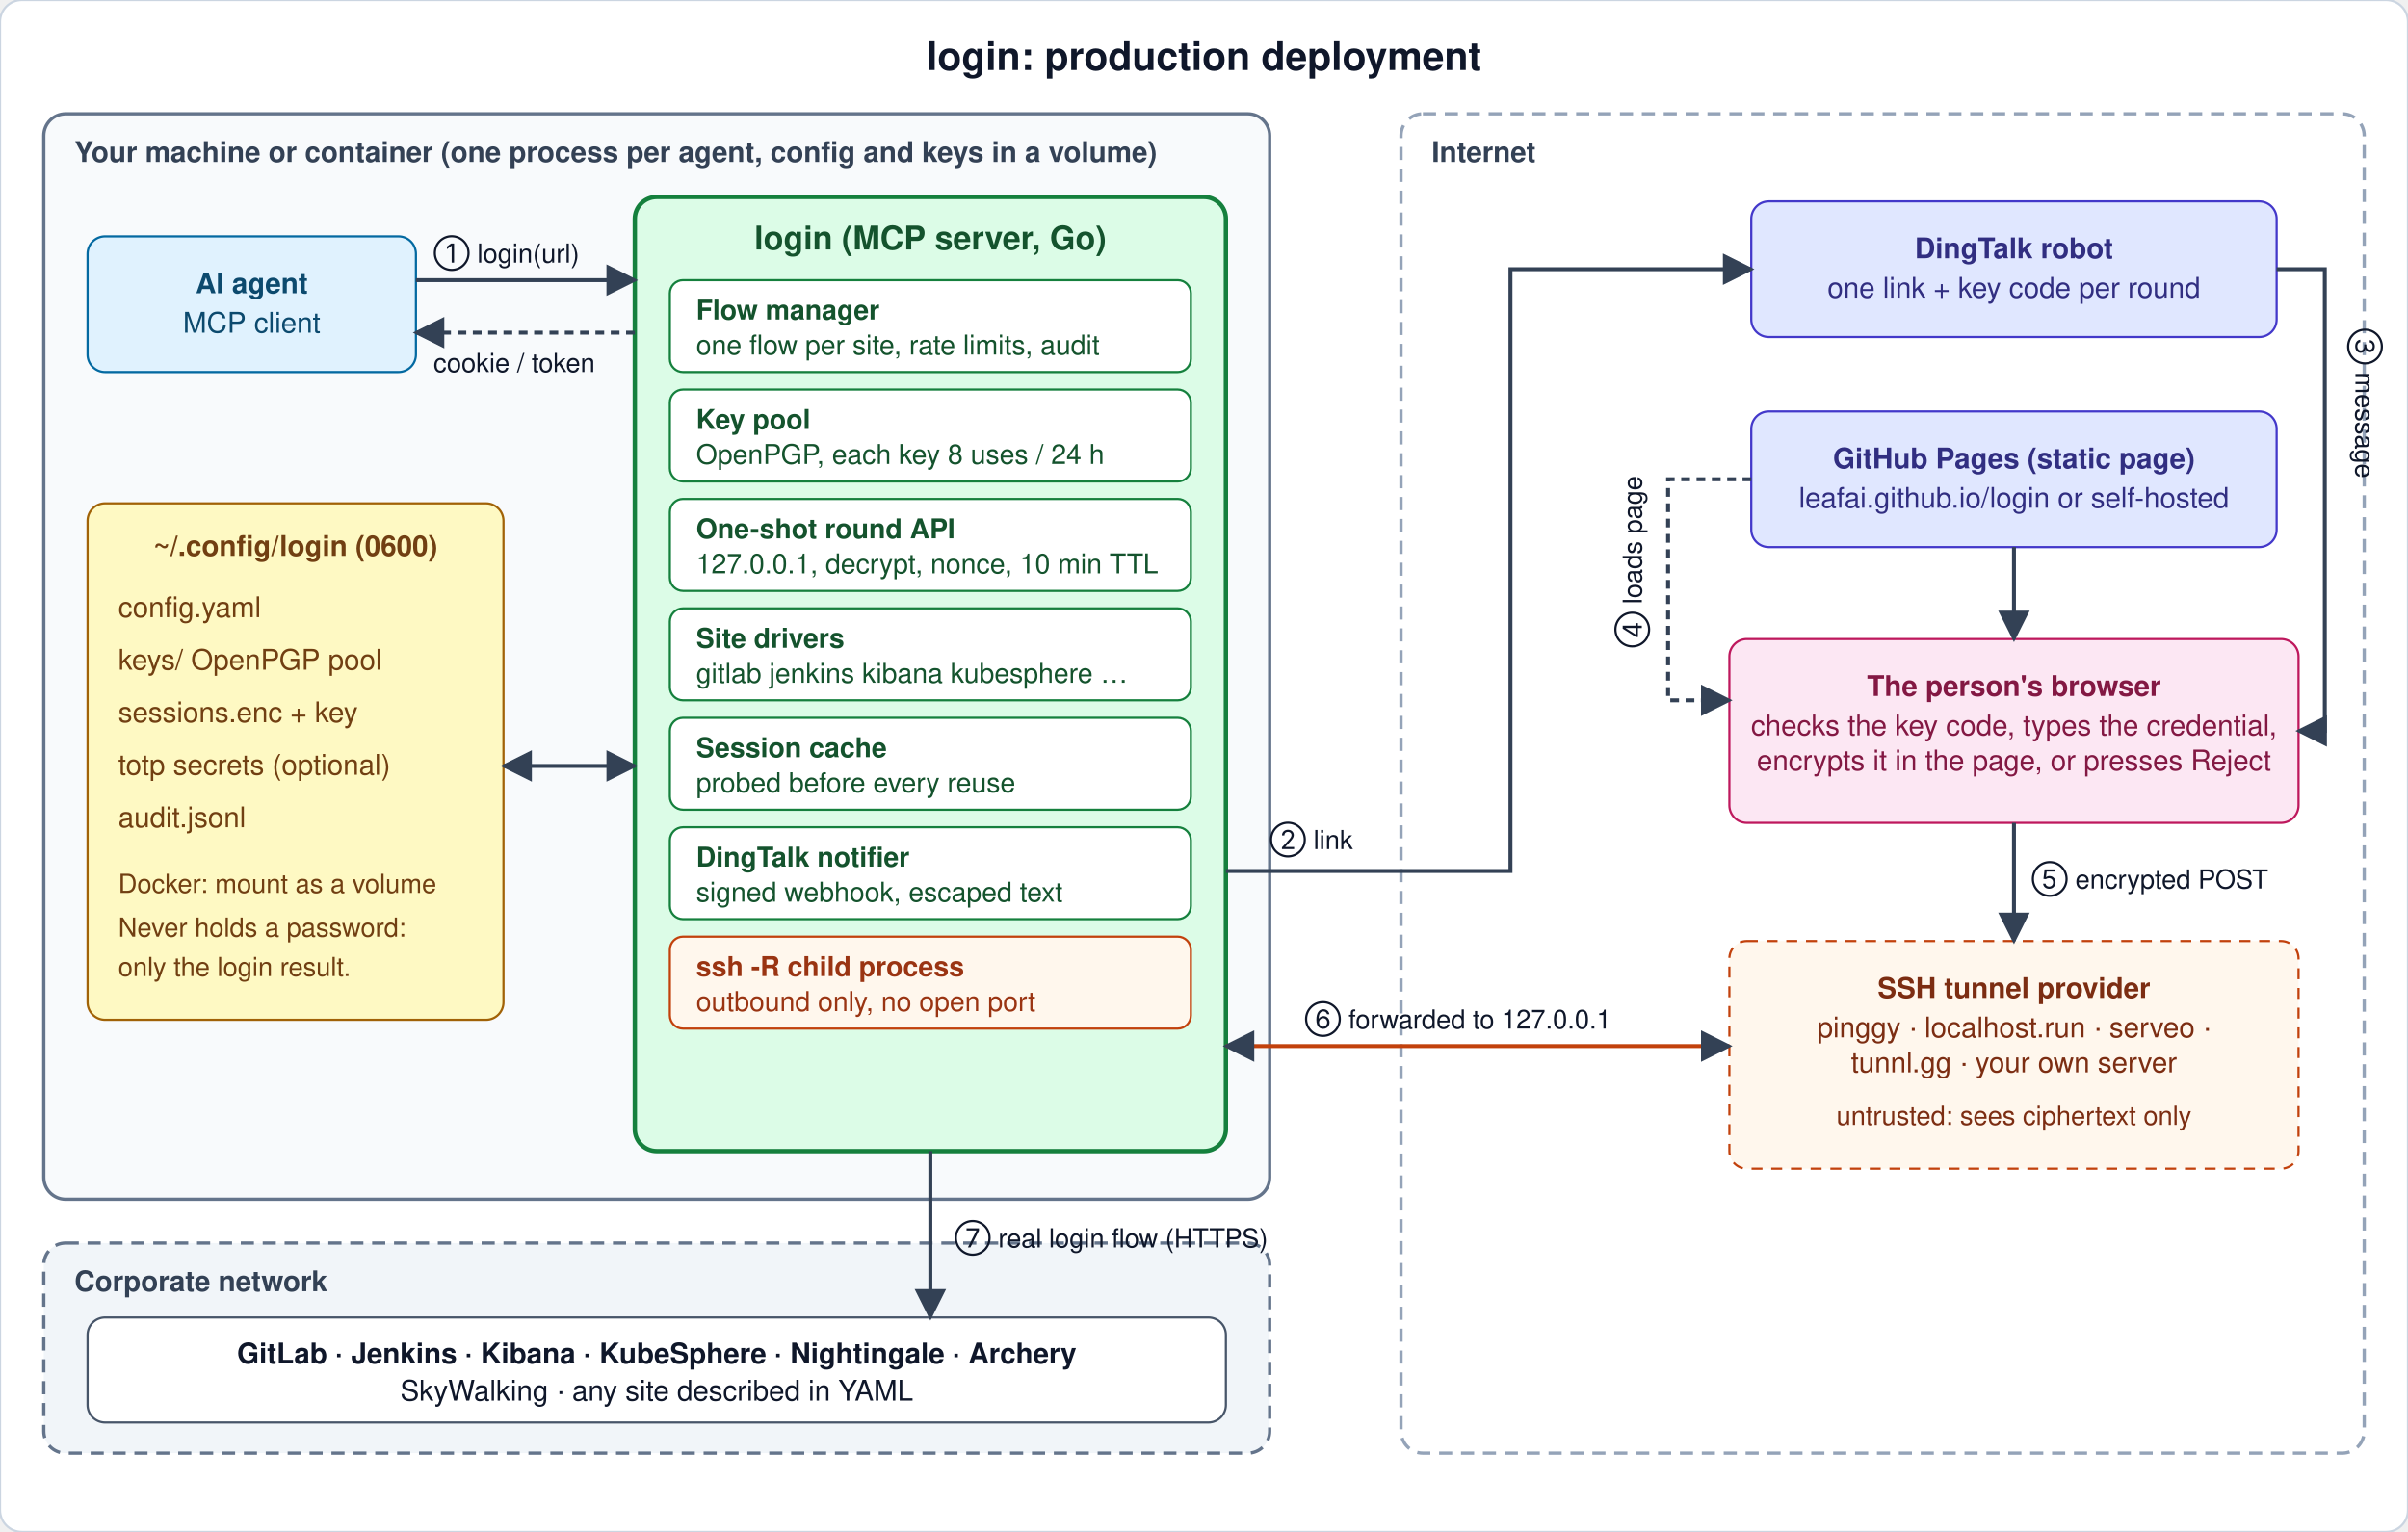
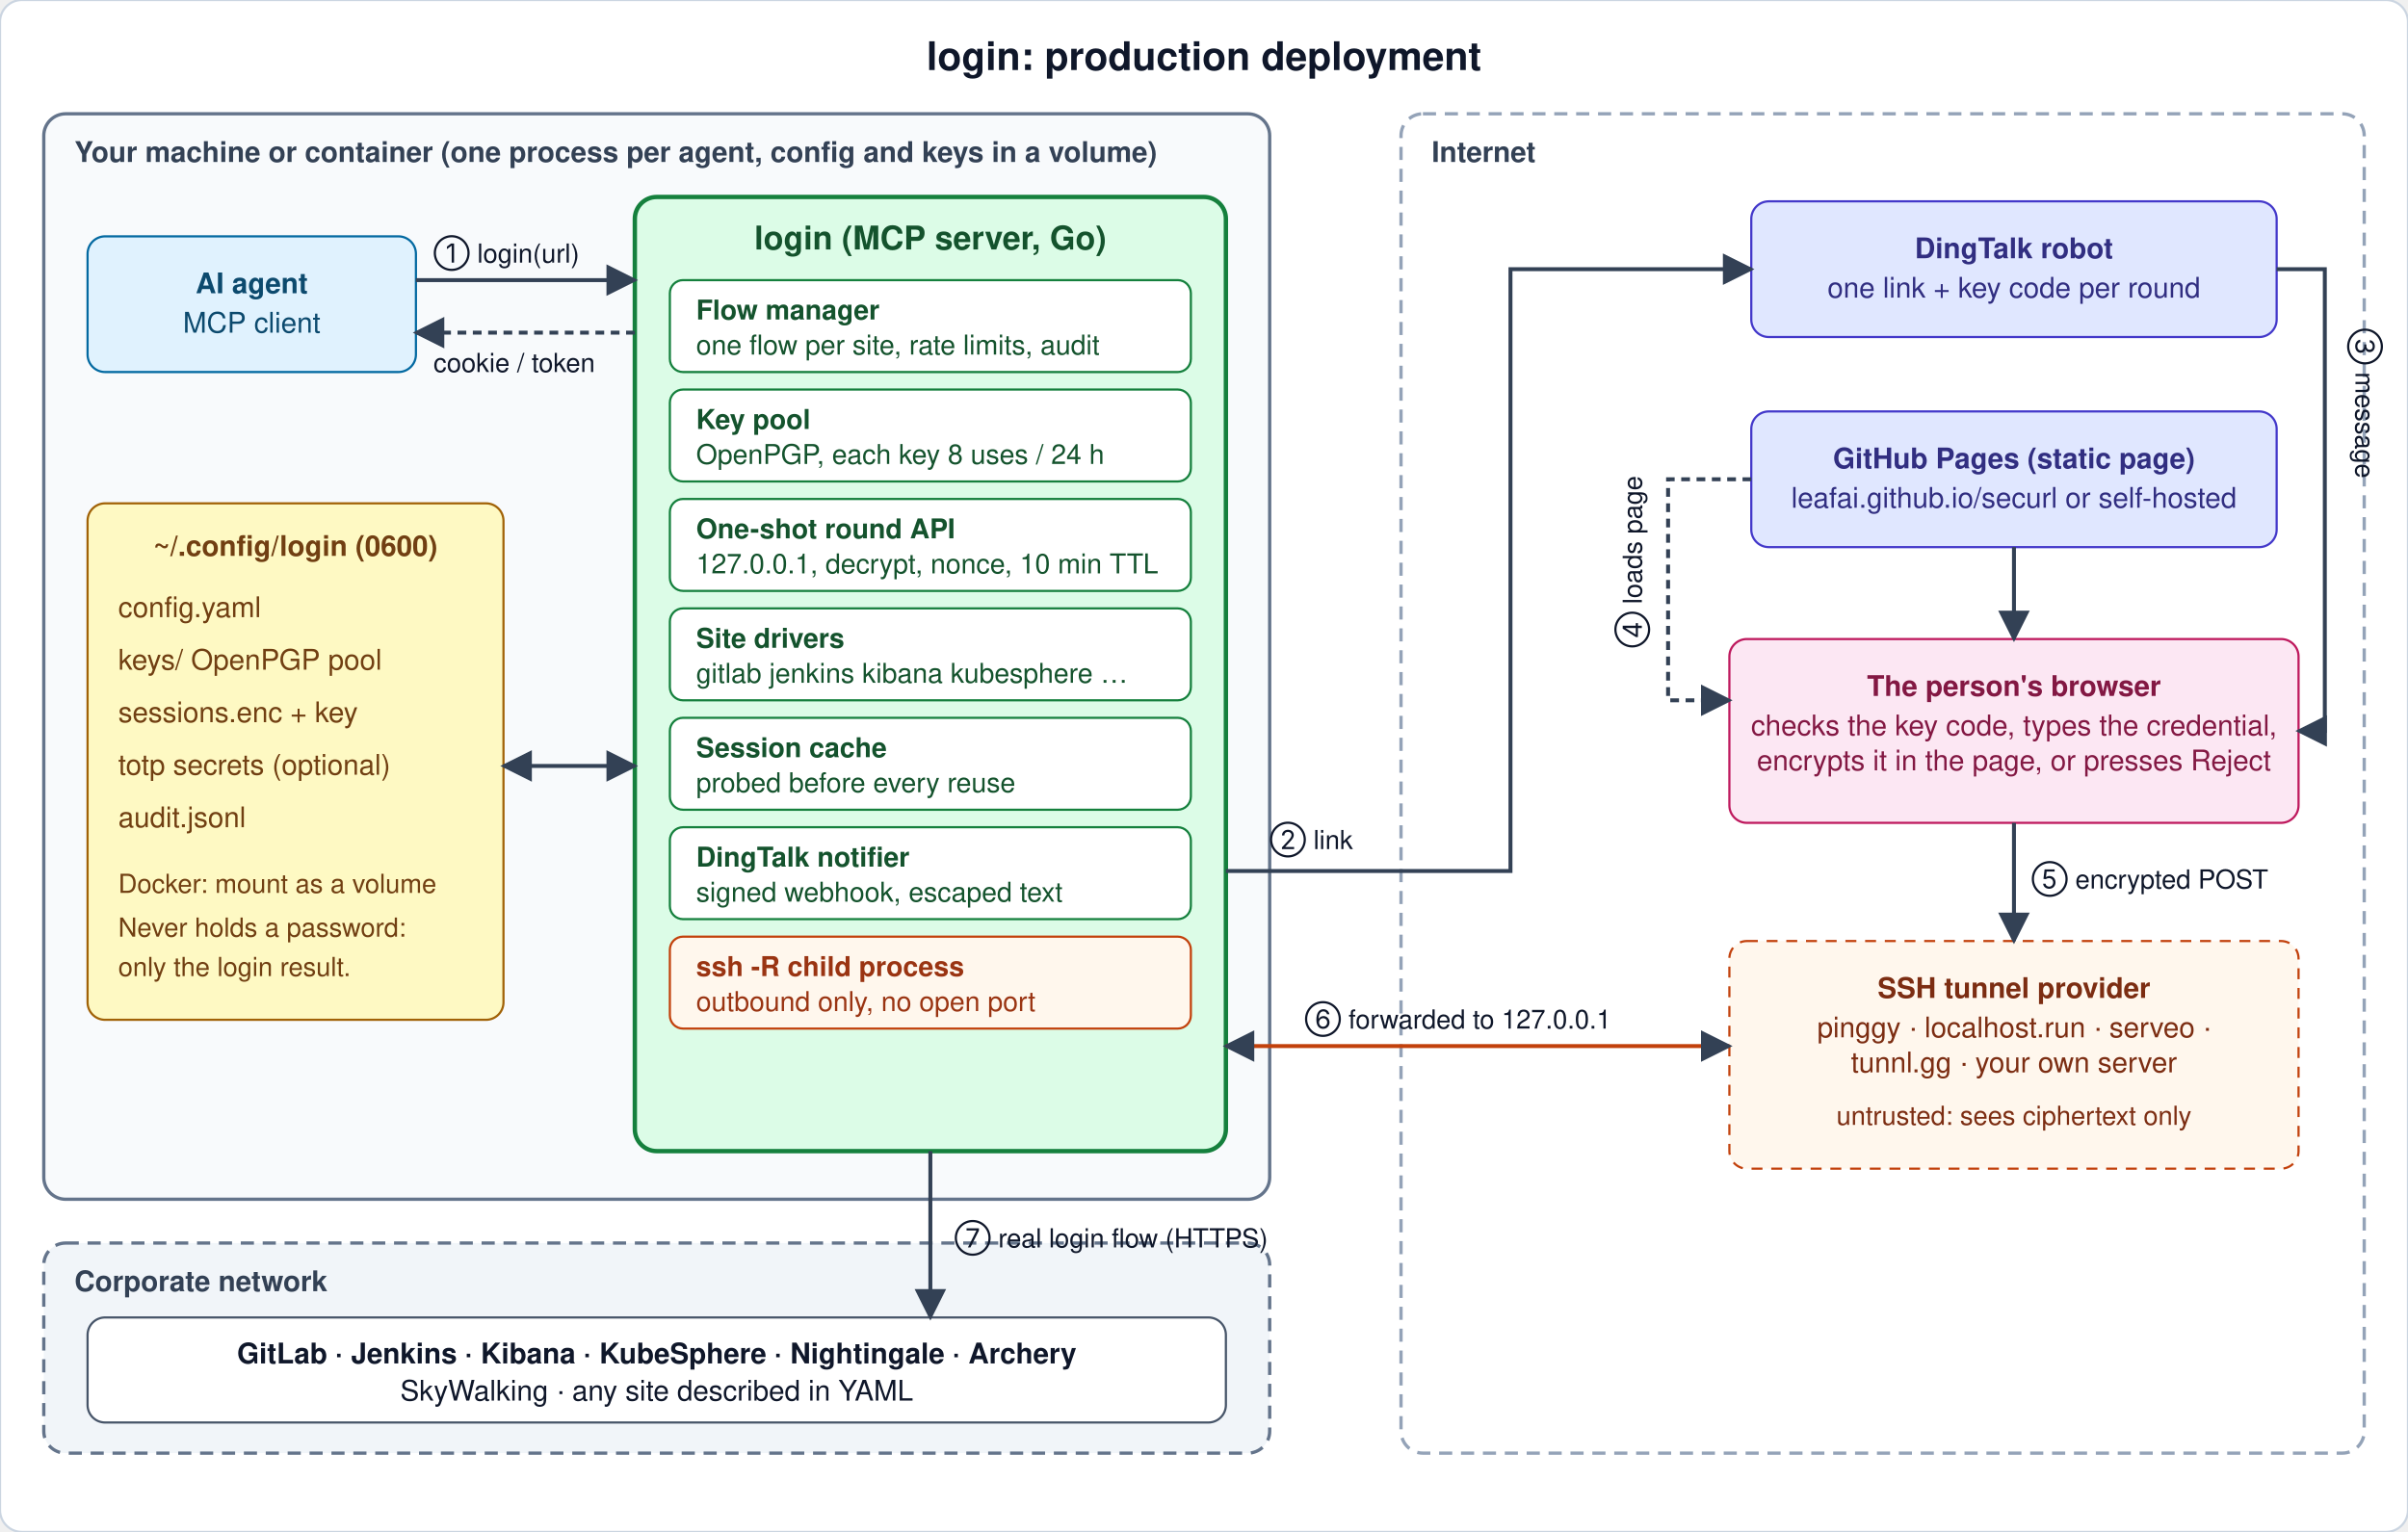
<svg xmlns="http://www.w3.org/2000/svg" viewBox="0 0 1100 700" width="1100" height="700" font-family="-apple-system,Segoe UI,Helvetica,Arial,sans-serif" font-size="13" role="img" aria-labelledby="t d">
  <defs>
    <marker id="a" viewBox="0 0 10 10" refX="9" refY="5" markerWidth="8" markerHeight="8" orient="auto-start-reverse">
      <path d="M0 0L10 5L0 10z" fill="#334155" />
    </marker>
    <marker id="g" viewBox="0 0 10 10" refX="9" refY="5" markerWidth="8" markerHeight="8" orient="auto-start-reverse">
      <path d="M0 0L10 5L0 10z" fill="#15803d" />
    </marker>
  </defs>
  <rect width="1100" height="700" rx="10" fill="#ffffff" stroke="#cbd5e1" />
  <text x="550" y="32" text-anchor="middle" font-size="18" font-weight="700" fill="#0f172a">login: production deployment</text>
  <rect x="20" y="52" width="560" height="496" rx="10" fill="#f8fafc" stroke="#64748b" stroke-width="1.5" />
  <text x="34" y="74" font-weight="700" fill="#334155">Your machine or container (one process per agent, config and keys in a volume)</text>
  <rect x="20" y="568" width="560" height="96" rx="10" fill="#f1f5f9" stroke="#64748b" stroke-width="1.5" stroke-dasharray="6 4" />
  <text x="34" y="590" font-weight="700" fill="#334155">Corporate network</text>
  <rect x="640" y="52" width="440" height="612" rx="10" fill="#ffffff" stroke="#94a3b8" stroke-width="1.5" stroke-dasharray="6 4" />
  <text x="654" y="74" font-weight="700" fill="#334155">Internet</text>
  <rect x="40" y="108" width="150" height="62" rx="8" fill="#e0f2fe" stroke="#0369a1" />
  <text x="115" y="134" text-anchor="middle" font-weight="700" fill="#0c4a6e">AI agent</text>
  <text x="115" y="152" text-anchor="middle" fill="#0c4a6e">MCP client</text>
  <rect x="40" y="230" width="190" height="236" rx="8" fill="#fef9c3" stroke="#a16207" />
  <text x="135" y="254" text-anchor="middle" font-weight="700" fill="#713f12">~/.config/login (0600)</text>
  <g fill="#713f12">
    <text x="54" y="282">config.yaml</text>
    <text x="54" y="306">keys/  OpenPGP pool</text>
    <text x="54" y="330">sessions.enc + key</text>
    <text x="54" y="354">totp secrets (optional)</text>
    <text x="54" y="378">audit.jsonl</text>
    <text x="54" y="408" font-size="12">Docker: mount as a volume</text>
    <text x="54" y="428" font-size="12">Never holds a password:</text>
    <text x="54" y="446" font-size="12">only the login result.</text>
  </g>
  <rect x="290" y="90" width="270" height="436" rx="10" fill="#dcfce7" stroke="#15803d" stroke-width="2" />
  <text x="425" y="114" text-anchor="middle" font-weight="700" font-size="15" fill="#14532d">login (MCP server, Go)</text>
  <g fill="#ffffff" stroke="#15803d">
    <rect x="306" y="128" width="238" height="42" rx="6" />
    <rect x="306" y="178" width="238" height="42" rx="6" />
    <rect x="306" y="228" width="238" height="42" rx="6" />
    <rect x="306" y="278" width="238" height="42" rx="6" />
    <rect x="306" y="328" width="238" height="42" rx="6" />
    <rect x="306" y="378" width="238" height="42" rx="6" />
    <rect x="306" y="428" width="238" height="42" rx="6" fill="#fff7ed" stroke="#c2410c" />
  </g>
  <g fill="#14532d" font-size="12.5">
    <text x="318" y="146" font-weight="700">Flow manager</text>
    <text x="318" y="162">one flow per site, rate limits, audit</text>
    <text x="318" y="196" font-weight="700">Key pool</text>
    <text x="318" y="212">OpenPGP, each key 8 uses / 24 h</text>
    <text x="318" y="246" font-weight="700">One-shot round API</text>
    <text x="318" y="262">127.0.0.1, decrypt, nonce, 10 min TTL</text>
    <text x="318" y="296" font-weight="700">Site drivers</text>
    <text x="318" y="312">gitlab jenkins kibana kubesphere …</text>
    <text x="318" y="346" font-weight="700">Session cache</text>
    <text x="318" y="362">probed before every reuse</text>
    <text x="318" y="396" font-weight="700">DingTalk notifier</text>
    <text x="318" y="412">signed webhook, escaped text</text>
    <text x="318" y="446" font-weight="700" fill="#9a3412">ssh -R child process</text>
    <text x="318" y="462" fill="#9a3412">outbound only, no open port</text>
  </g>
  <rect x="40" y="602" width="520" height="48" rx="8" fill="#ffffff" stroke="#475569" />
  <text x="300" y="623" text-anchor="middle" fill="#0f172a" font-weight="700">GitLab · Jenkins · Kibana · KubeSphere · Nightingale · Archery</text>
  <text x="300" y="640" text-anchor="middle" fill="#0f172a">SkyWalking · any site described in YAML</text>
  <rect x="800" y="92" width="240" height="62" rx="8" fill="#e0e7ff" stroke="#4338ca" />
  <text x="920" y="118" text-anchor="middle" font-weight="700" fill="#312e81">DingTalk robot</text>
  <text x="920" y="136" text-anchor="middle" fill="#312e81">one link + key code per round</text>
  <rect x="800" y="188" width="240" height="62" rx="8" fill="#e0e7ff" stroke="#4338ca" />
  <text x="920" y="214" text-anchor="middle" font-weight="700" fill="#312e81">GitHub Pages (static page)</text>
-   <text x="920" y="232" text-anchor="middle" fill="#312e81">leafai.github.io/login or self-hosted</text>
+   <text x="920" y="232" text-anchor="middle" fill="#312e81">leafai.github.io/securl or self-hosted</text>
  <rect x="790" y="292" width="260" height="84" rx="8" fill="#fce7f3" stroke="#be185d" />
  <text x="920" y="318" text-anchor="middle" font-weight="700" fill="#831843">The person's browser</text>
  <text x="920" y="336" text-anchor="middle" fill="#831843">checks the key code, types the credential,</text>
  <text x="920" y="352" text-anchor="middle" fill="#831843">encrypts it in the page, or presses Reject</text>
  <rect x="790" y="430" width="260" height="104" rx="8" fill="#fff7ed" stroke="#c2410c" stroke-dasharray="5 4" />
  <text x="920" y="456" text-anchor="middle" font-weight="700" fill="#7c2d12">SSH tunnel provider</text>
  <text x="920" y="474" text-anchor="middle" fill="#7c2d12">pinggy · localhost.run · serveo ·</text>
  <text x="920" y="490" text-anchor="middle" fill="#7c2d12">tunnl.gg · your own server</text>
  <text x="920" y="514" text-anchor="middle" font-size="12" fill="#7c2d12">untrusted: sees ciphertext only</text>
  <g fill="none" stroke="#334155" stroke-width="1.8">
    <path d="M190 128 H290" marker-end="url(#a)" />
    <path d="M290 152 H190" marker-end="url(#a)" stroke-dasharray="4 3" />
    <path d="M230 350 H290" marker-end="url(#a)" marker-start="url(#a)" />
    <path d="M560 398 H690 V123 H800" marker-end="url(#a)" />
    <path d="M1040 123 H1062 V334 H1050" marker-end="url(#a)" />
    <path d="M920 250 V292" marker-end="url(#a)" />
    <path d="M920 376 V430" marker-end="url(#a)" />
    <path d="M790 478 H560" marker-end="url(#a)" marker-start="url(#a)" stroke="#c2410c" />
    <path d="M425 526 V602" marker-end="url(#a)" />
  </g>
  <path d="M800 219 H762 V320 H790" fill="none" stroke="#334155" stroke-width="1.8" marker-end="url(#a)" stroke-dasharray="4 3" />
  <g font-size="12" fill="#0f172a">
    <text x="198" y="120">① login(url)</text>
    <text x="198" y="170">cookie / token</text>
    <text x="580" y="388" text-anchor="start">② link</text>
    <text x="1076" y="150" transform="rotate(90 1076 150)">③ message</text>
    <text x="750" y="296" transform="rotate(-90 750 296)">④ loads page</text>
    <text x="928" y="406">⑤ encrypted POST</text>
    <text x="596" y="470">⑥ forwarded to 127.0.0.1</text>
    <text x="436" y="570">⑦ real login flow (HTTPS)</text>
  </g>
</svg>
